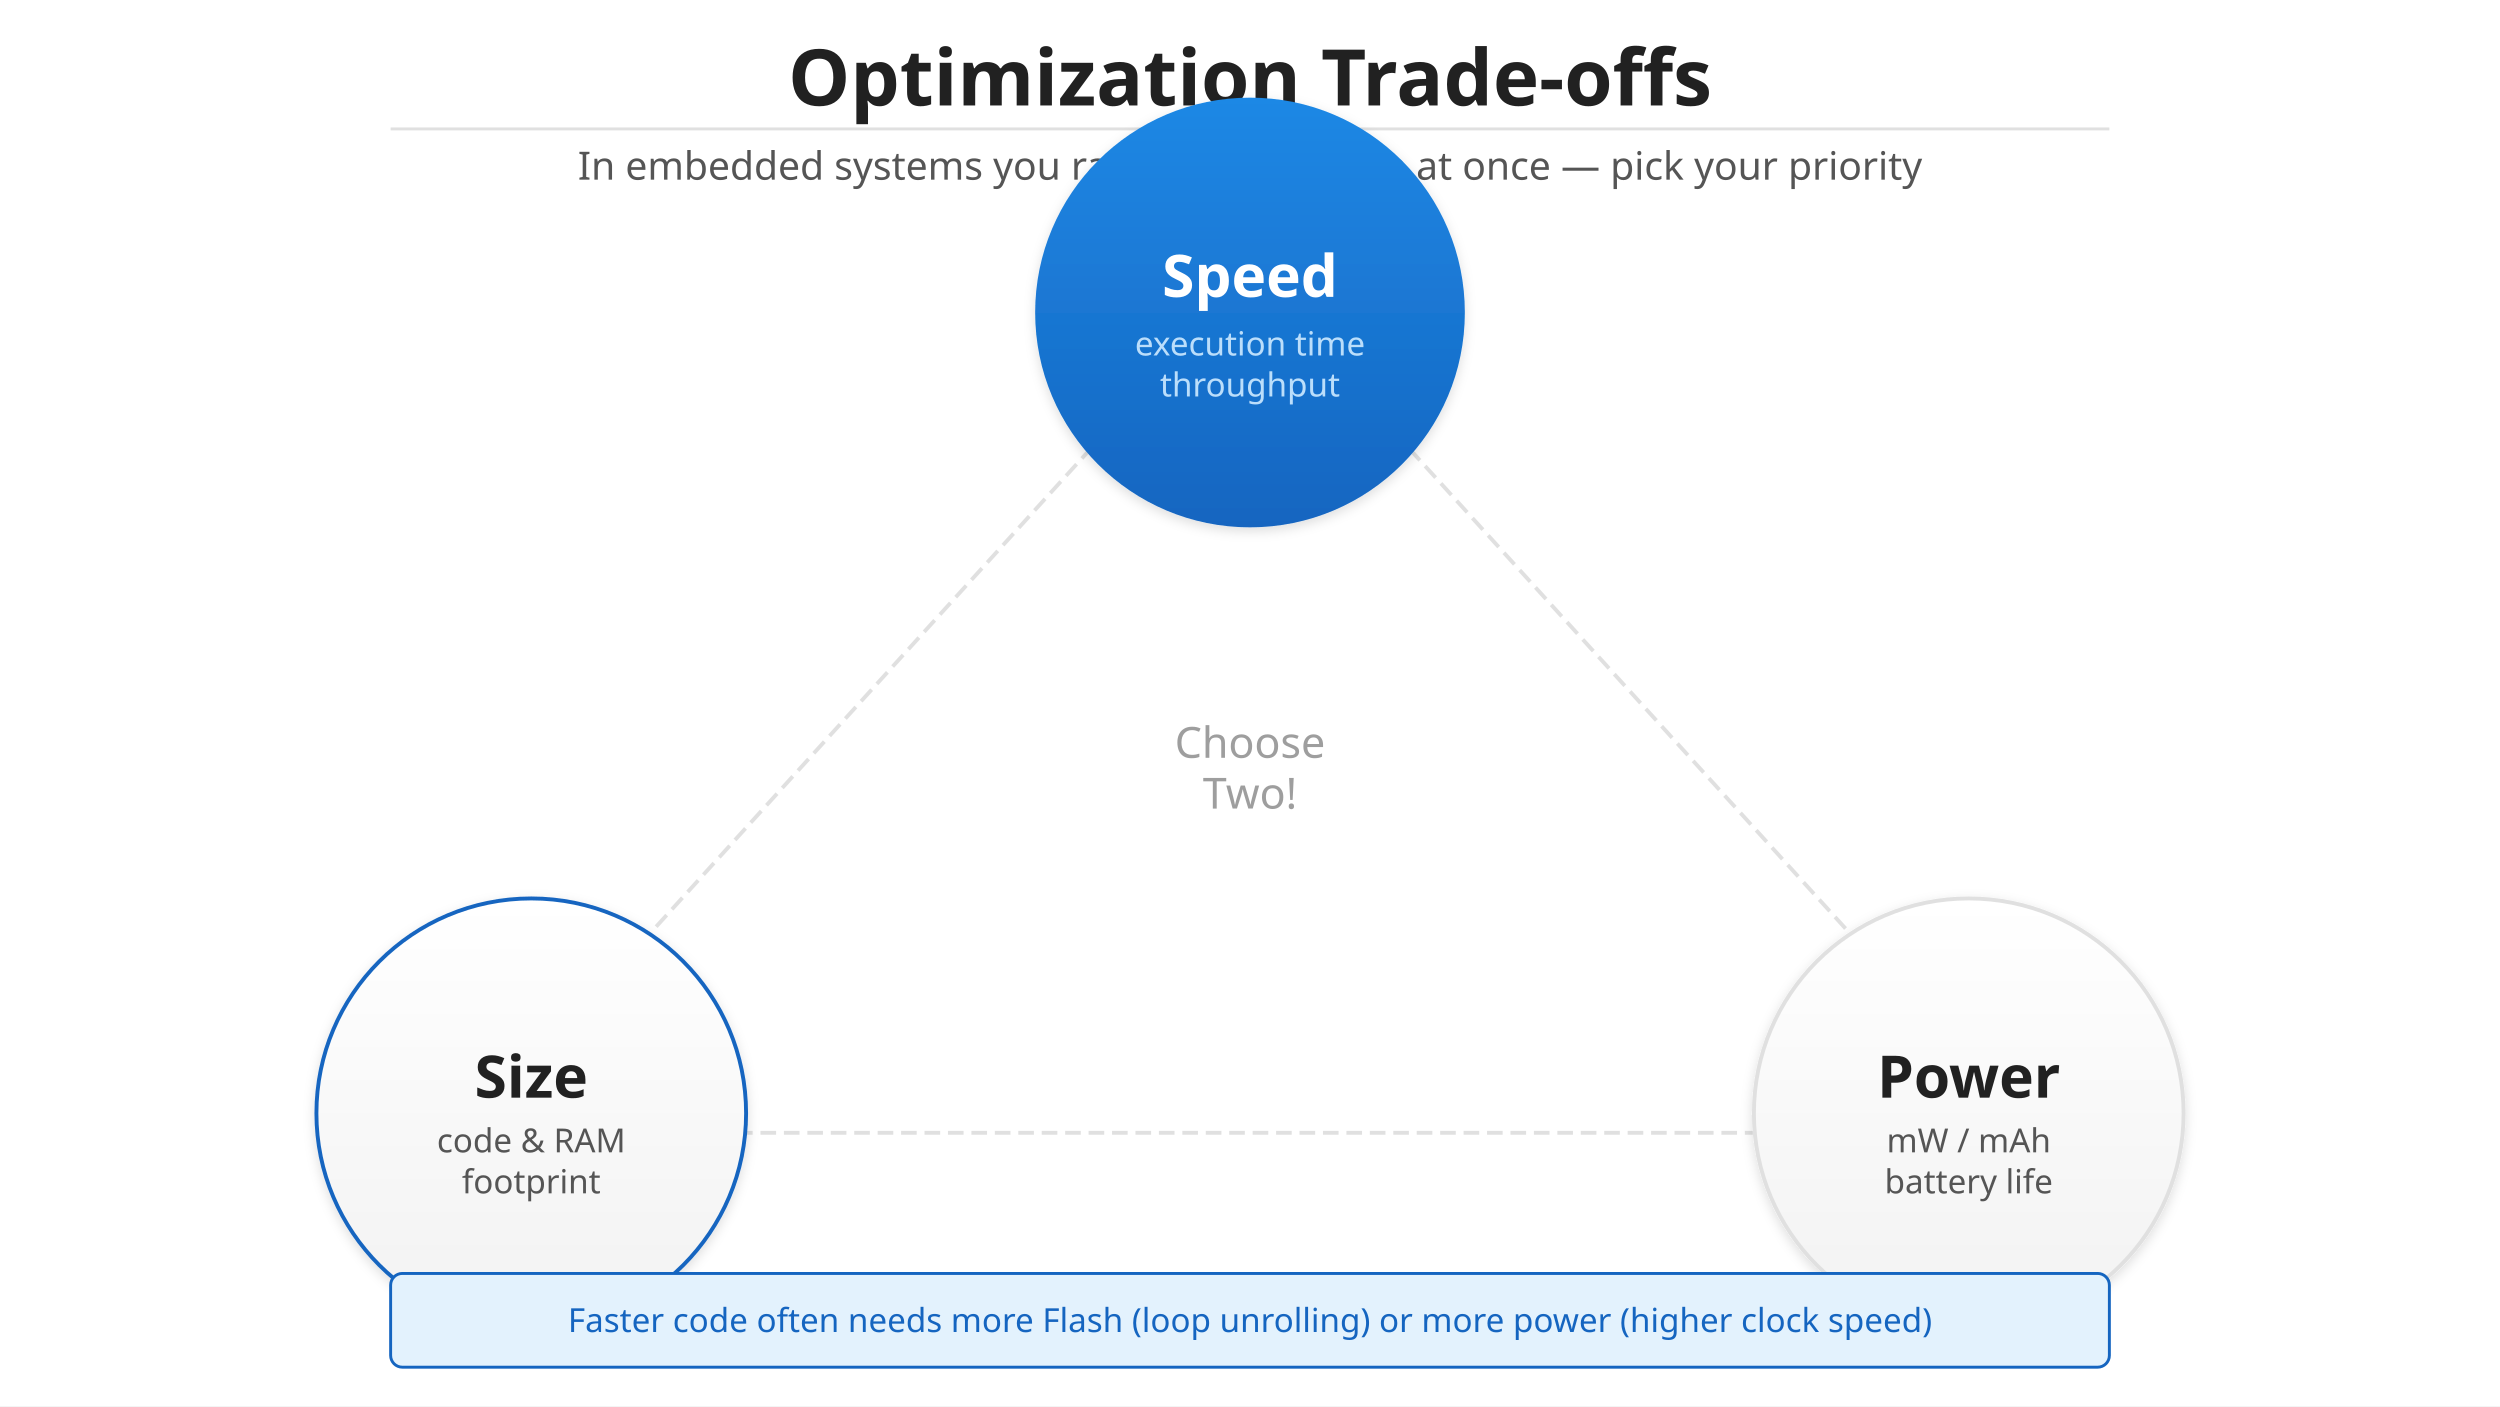
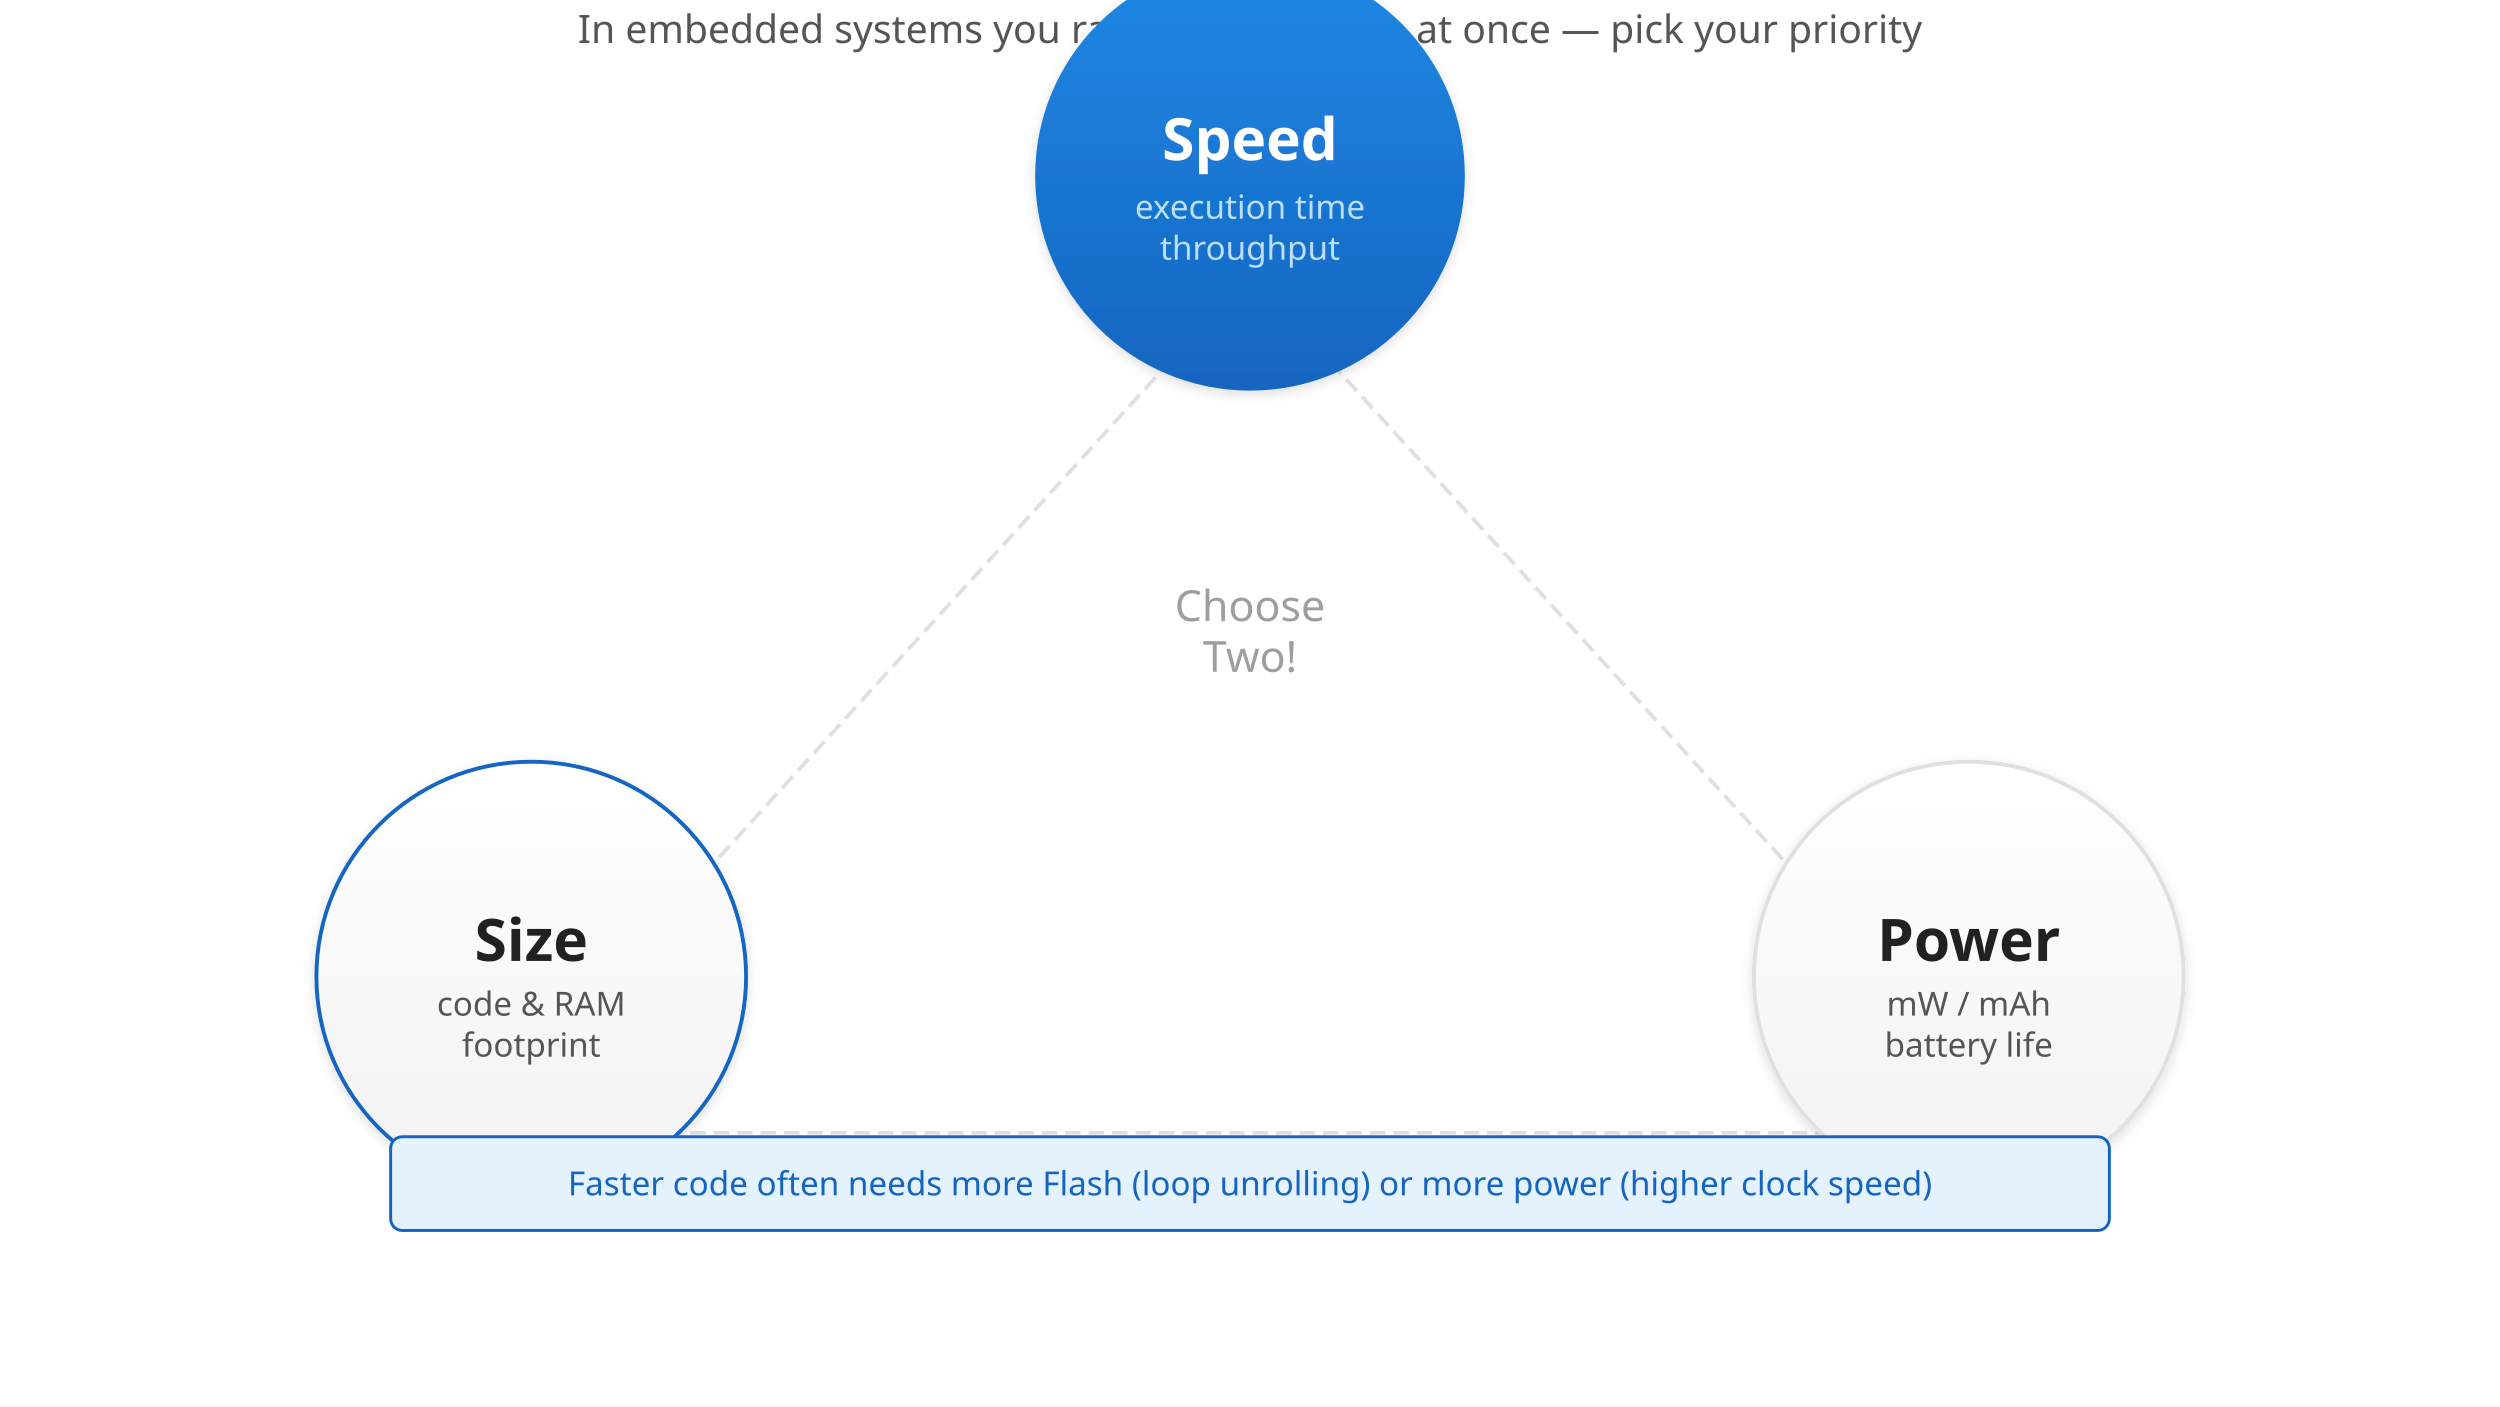
<svg xmlns="http://www.w3.org/2000/svg" viewBox="0 0 1280 720">
  <defs>
    <linearGradient id="grad-accent" x1="0" y1="0" x2="0" y2="1">
      <stop offset="0%" stop-color="#1e88e5" />
      <stop offset="100%" stop-color="#1565c0" />
    </linearGradient>
    <linearGradient id="grad-surface" x1="0" y1="0" x2="0" y2="1">
      <stop offset="0%" stop-color="#ffffff" />
      <stop offset="100%" stop-color="#f2f2f2" />
    </linearGradient>
    <filter id="shadow" x="-4%" y="-8%" width="108%" height="124%">
      <feDropShadow dx="0" dy="2" stdDeviation="3" flood-color="#00000022" />
    </filter>
    <marker id="arrow" markerWidth="10" markerHeight="10" refX="9" refY="5" orient="auto">
      <path d="M1,2 L9,5 L1,8 Z" fill="#555555" />
    </marker>
    <marker id="arrow-accent" markerWidth="10" markerHeight="10" refX="9" refY="5" orient="auto">
      <path d="M1,2 L9,5 L1,8 Z" fill="#1565c0" />
    </marker>
    <marker id="arrow-white" markerWidth="10" markerHeight="10" refX="9" refY="5" orient="auto">
      <path d="M1,2 L9,5 L1,8 Z" fill="#ffffff" />
    </marker>
  </defs>
  <rect width="1280" height="720" fill="#ffffff" />
-   <text x="640" y="54" text-anchor="middle" font-family="sans-serif" font-size="40" font-weight="bold" fill="#212121">Optimization Trade-offs</text>
-   <line x1="200" y1="66" x2="1080" y2="66" stroke="#e0e0e0" stroke-width="1.5" />
-   <text x="640" y="92" text-anchor="middle" font-family="sans-serif" font-size="20" fill="#555555">In embedded systems you rarely get all three at once — pick your priority</text>
+   <text x="640" y="22" text-anchor="middle" font-family="sans-serif" font-size="20" fill="#555555">In embedded systems you rarely get all three at once — pick your priority</text>
  <polygon points="640,140 240,580 1040,580" fill="none" stroke="#e0e0e0" stroke-width="2" stroke-dasharray="8 4" />
-   <circle cx="640" cy="160" r="110" fill="url(#grad-accent)" filter="url(#shadow)" />
-   <text x="640" y="152" text-anchor="middle" font-family="sans-serif" font-size="30" font-weight="bold" fill="#ffffff">Speed</text>
-   <text x="640" y="182" text-anchor="middle" font-family="sans-serif" font-size="17" fill="#bbdefb">execution time</text>
-   <text x="640" y="203" text-anchor="middle" font-family="sans-serif" font-size="17" fill="#bbdefb">throughput</text>
-   <circle cx="272" cy="570" r="110" fill="url(#grad-surface)" stroke="#1565c0" stroke-width="2" filter="url(#shadow)" />
-   <text x="272" y="562" text-anchor="middle" font-family="sans-serif" font-size="30" font-weight="bold" fill="#212121">Size</text>
-   <text x="272" y="590" text-anchor="middle" font-family="sans-serif" font-size="17" fill="#555555">code &amp; RAM</text>
-   <text x="272" y="611" text-anchor="middle" font-family="sans-serif" font-size="17" fill="#555555">footprint</text>
-   <circle cx="1008" cy="570" r="110" fill="url(#grad-surface)" stroke="#e0e0e0" stroke-width="2" filter="url(#shadow)" />
-   <text x="1008" y="562" text-anchor="middle" font-family="sans-serif" font-size="30" font-weight="bold" fill="#212121">Power</text>
-   <text x="1008" y="590" text-anchor="middle" font-family="sans-serif" font-size="17" fill="#555555">mW / mAh</text>
-   <text x="1008" y="611" text-anchor="middle" font-family="sans-serif" font-size="17" fill="#555555">battery life</text>
-   <text x="640" y="388" text-anchor="middle" font-family="sans-serif" font-size="22" fill="#9e9e9e">Choose</text>
-   <text x="640" y="414" text-anchor="middle" font-family="sans-serif" font-size="22" fill="#9e9e9e">Two!</text>
-   <rect x="200" y="652" width="880" height="48" rx="6" fill="#e3f2fd" stroke="#1565c0" stroke-width="1.5" />
-   <text x="640" y="682" text-anchor="middle" font-family="sans-serif" font-size="17" fill="#1565c0">Faster code often needs more Flash (loop unrolling) or more power (higher clock speed)</text>
+   <circle cx="640" cy="90" r="110" fill="url(#grad-accent)" filter="url(#shadow)" />
+   <text x="640" y="82" text-anchor="middle" font-family="sans-serif" font-size="30" font-weight="bold" fill="#ffffff">Speed</text>
+   <text x="640" y="112" text-anchor="middle" font-family="sans-serif" font-size="17" fill="#bbdefb">execution time</text>
+   <text x="640" y="133" text-anchor="middle" font-family="sans-serif" font-size="17" fill="#bbdefb">throughput</text>
+   <circle cx="272" cy="500" r="110" fill="url(#grad-surface)" stroke="#1565c0" stroke-width="2" filter="url(#shadow)" />
+   <text x="272" y="492" text-anchor="middle" font-family="sans-serif" font-size="30" font-weight="bold" fill="#212121">Size</text>
+   <text x="272" y="520" text-anchor="middle" font-family="sans-serif" font-size="17" fill="#555555">code &amp; RAM</text>
+   <text x="272" y="541" text-anchor="middle" font-family="sans-serif" font-size="17" fill="#555555">footprint</text>
+   <circle cx="1008" cy="500" r="110" fill="url(#grad-surface)" stroke="#e0e0e0" stroke-width="2" filter="url(#shadow)" />
+   <text x="1008" y="492" text-anchor="middle" font-family="sans-serif" font-size="30" font-weight="bold" fill="#212121">Power</text>
+   <text x="1008" y="520" text-anchor="middle" font-family="sans-serif" font-size="17" fill="#555555">mW / mAh</text>
+   <text x="1008" y="541" text-anchor="middle" font-family="sans-serif" font-size="17" fill="#555555">battery life</text>
+   <text x="640" y="318" text-anchor="middle" font-family="sans-serif" font-size="22" fill="#9e9e9e">Choose</text>
+   <text x="640" y="344" text-anchor="middle" font-family="sans-serif" font-size="22" fill="#9e9e9e">Two!</text>
+   <rect x="200" y="582" width="880" height="48" rx="6" fill="#e3f2fd" stroke="#1565c0" stroke-width="1.5" />
+   <text x="640" y="612" text-anchor="middle" font-family="sans-serif" font-size="17" fill="#1565c0">Faster code often needs more Flash (loop unrolling) or more power (higher clock speed)</text>
</svg>
